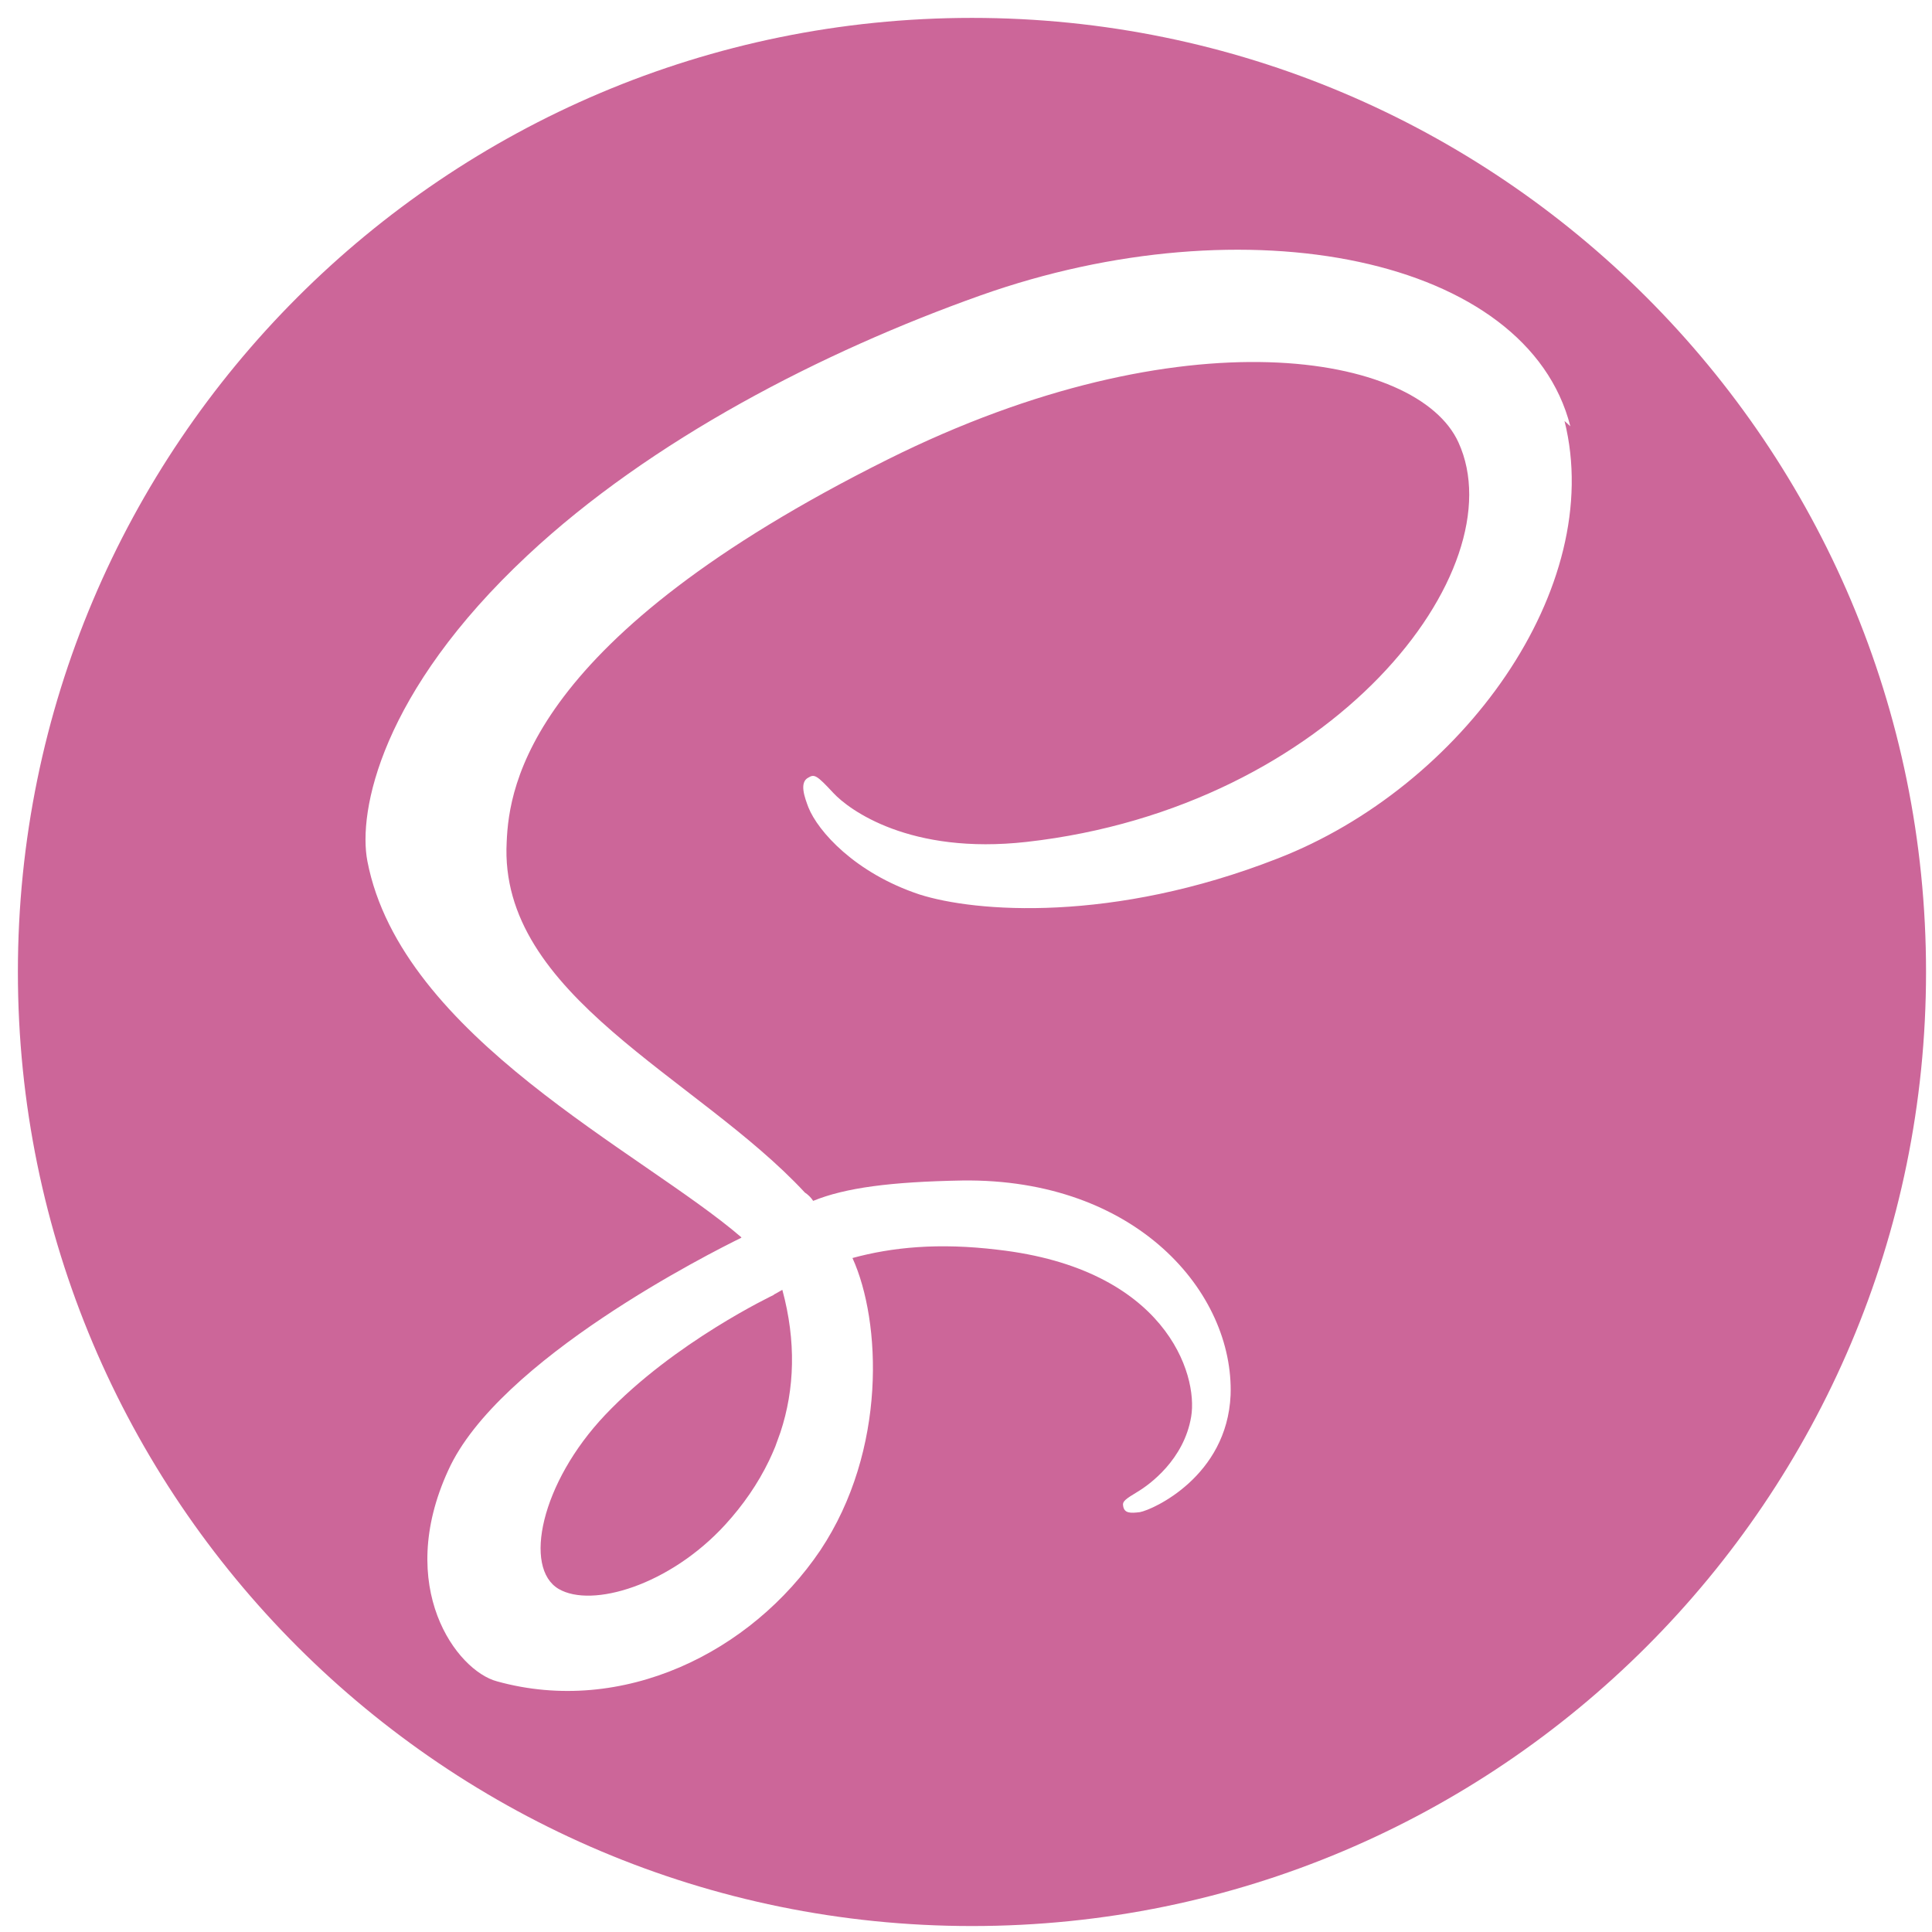
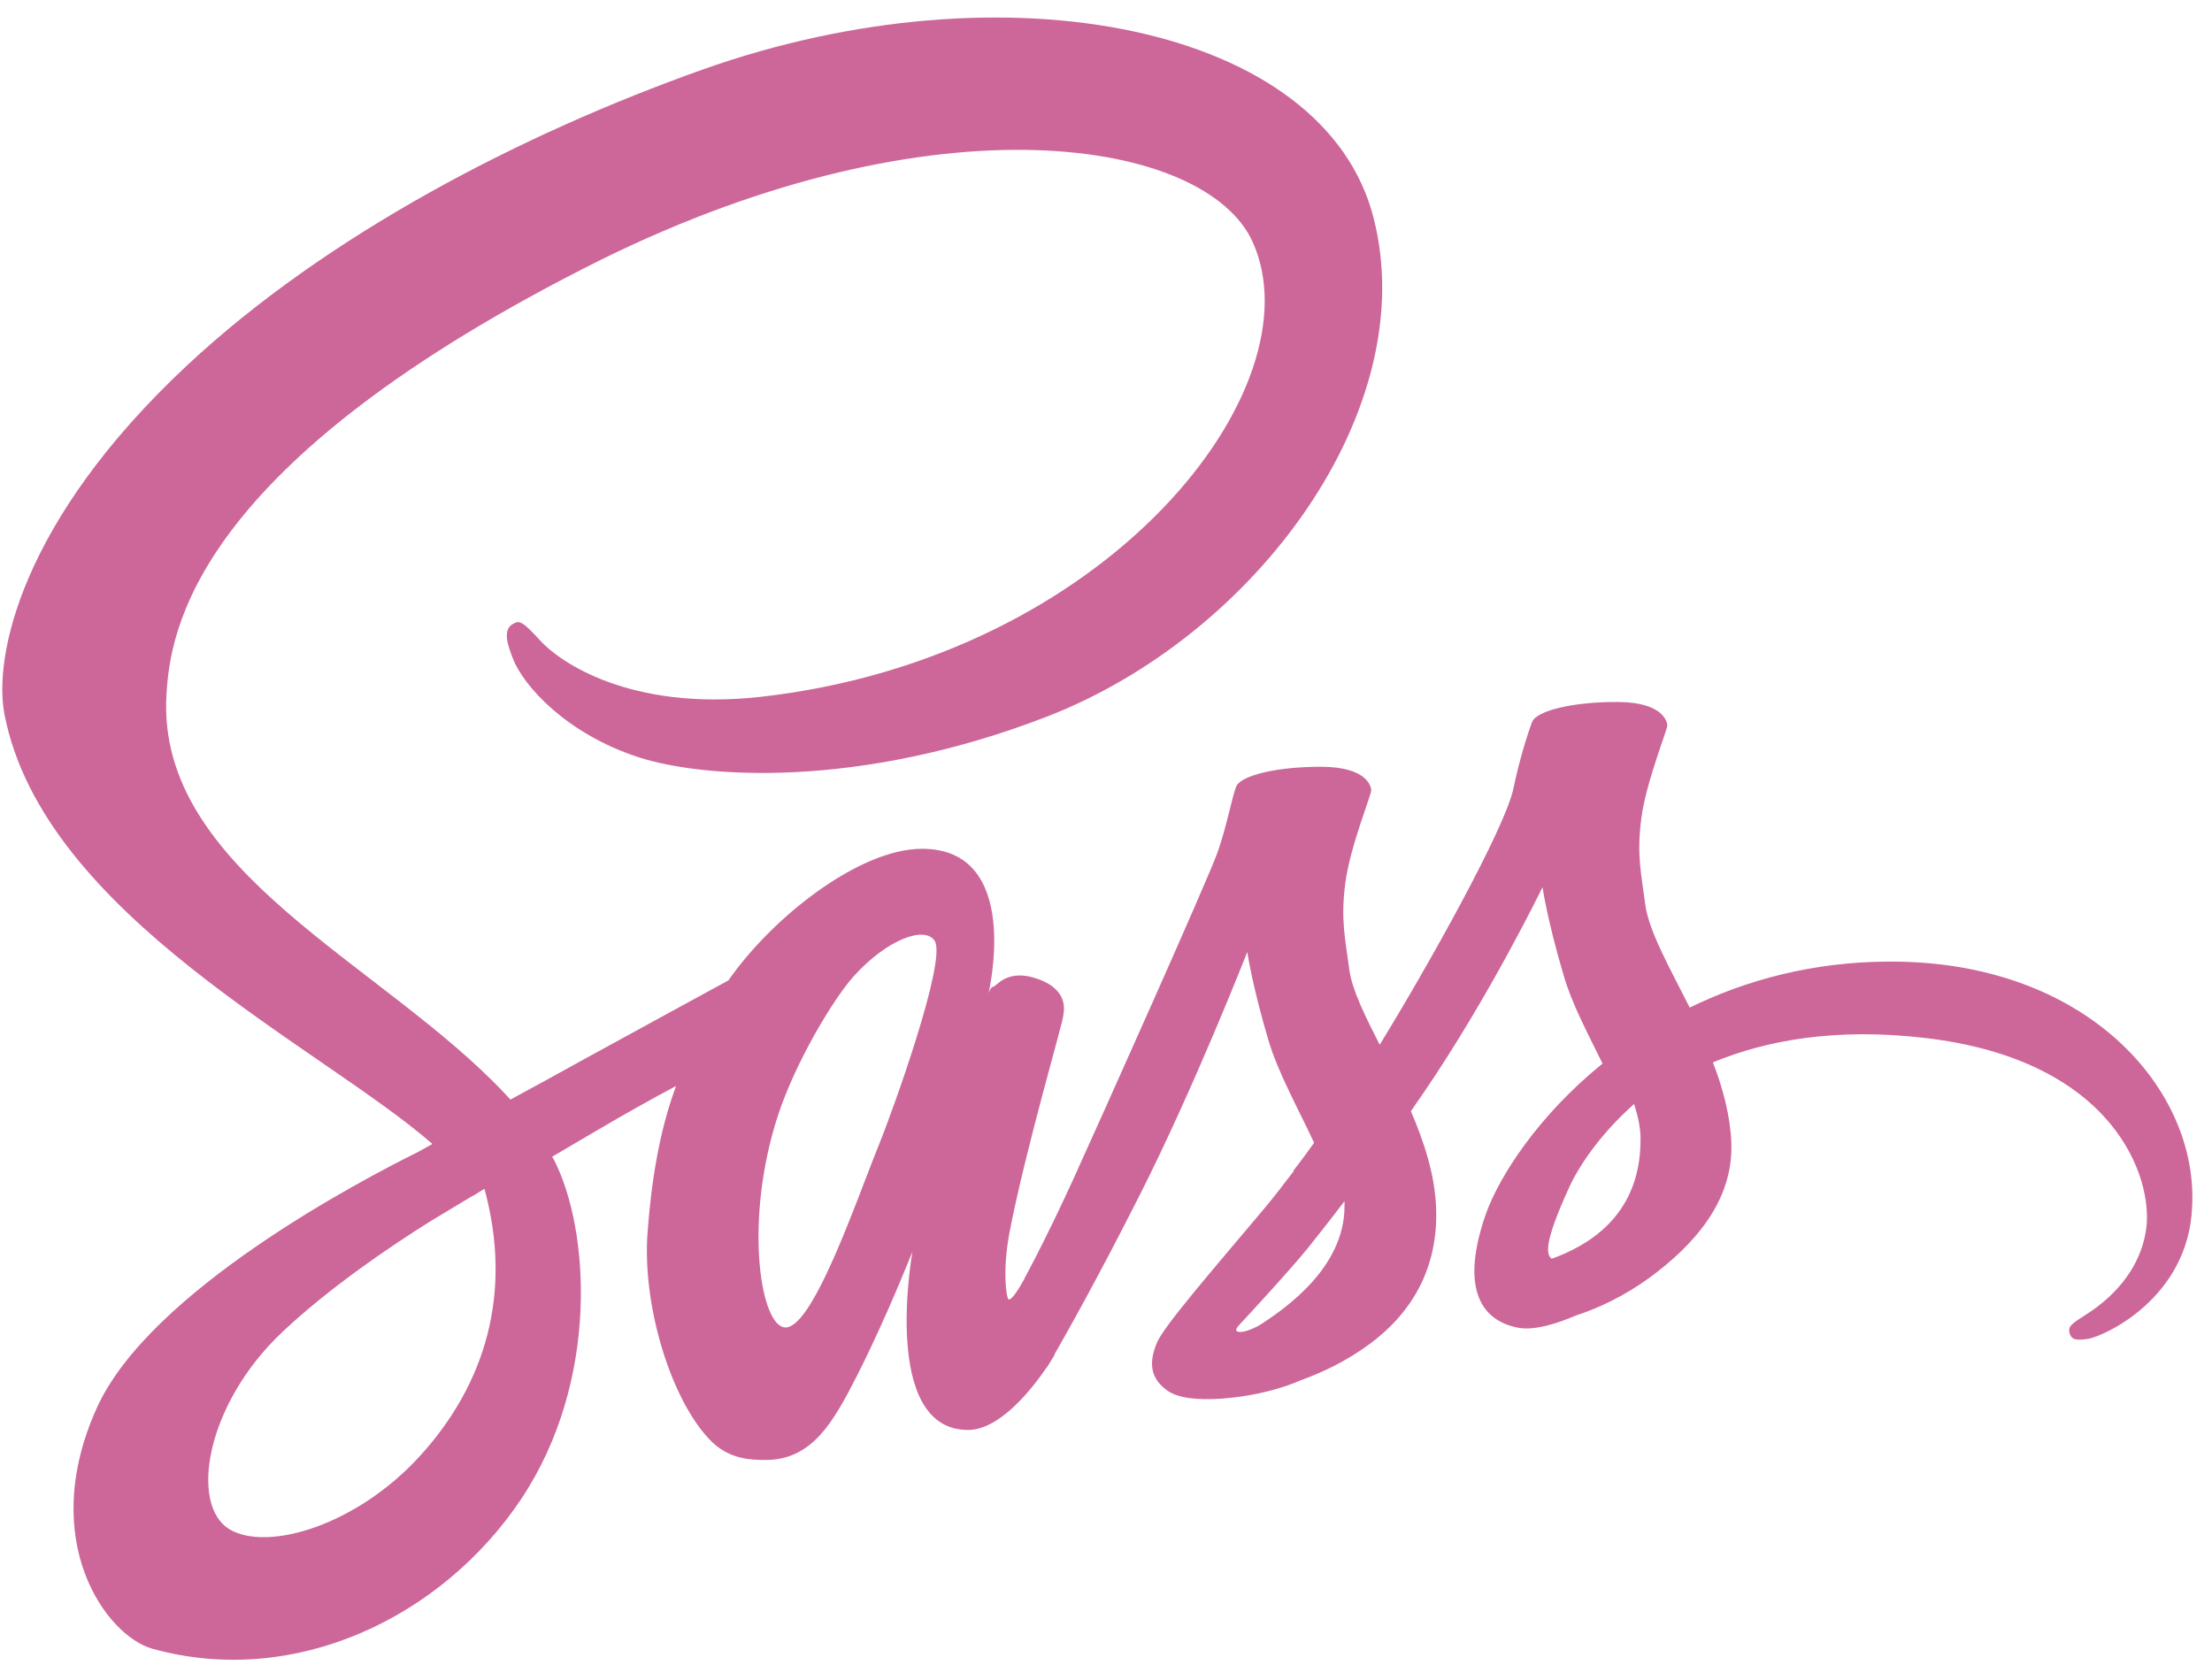
- <svg xmlns="http://www.w3.org/2000/svg" width="81" height="81" viewBox="0 0 81 81" fill="none">
-   <path d="M40.75 0.75C62.84 0.75 80.75 18.66 80.75 40.75C80.75 62.84 62.84 80.75 40.75 80.75C18.66 80.75 0.75 62.84 0.75 40.75C0.75 18.66 18.66 0.75 40.75 0.75ZM32.8 54.077C33.383 56.227 33.32 58.237 32.72 60.05L32.503 60.65C32.423 60.853 32.33 61.05 32.243 61.237C31.777 62.203 31.157 63.103 30.393 63.937C28.067 66.467 24.82 67.427 23.427 66.62C21.927 65.747 22.673 62.17 25.373 59.32C28.277 56.26 32.44 54.29 32.44 54.29V54.28L32.8 54.077ZM65.837 17.873C64.03 10.763 52.247 8.427 41.097 12.39C34.467 14.747 27.283 18.45 22.12 23.28C15.977 29.017 15 34.017 15.403 36.107C16.827 43.477 26.927 48.297 31.08 51.873V51.893C29.857 52.493 20.893 56.99 18.793 61.643C16.543 66.543 19.143 70.047 20.843 70.493C26.093 71.947 31.493 69.293 34.393 64.997C37.193 60.793 36.947 55.393 35.74 52.743C37.393 52.293 39.34 52.093 41.84 52.397C48.843 53.197 50.243 57.597 49.94 59.397C49.64 61.193 48.197 62.243 47.693 62.543C47.193 62.847 47.043 62.943 47.09 63.147C47.14 63.447 47.393 63.447 47.79 63.397C48.34 63.297 51.443 61.897 51.593 58.493C51.743 54.193 47.64 49.397 40.343 49.493C37.343 49.547 35.44 49.797 34.093 50.347C33.993 50.197 33.89 50.097 33.743 49.997C29.243 45.147 20.893 41.747 21.243 35.297C21.343 32.947 22.193 26.75 37.243 19.25C49.593 13.097 59.447 14.8 61.147 18.55C63.59 23.897 55.893 33.85 43.043 35.297C38.143 35.847 35.593 33.95 34.94 33.247C34.243 32.497 34.143 32.447 33.893 32.6C33.493 32.8 33.743 33.45 33.893 33.85C34.293 34.85 35.843 36.6 38.547 37.5C40.893 38.25 46.647 38.697 53.547 36C61.293 33.003 67.343 24.65 65.593 17.65L65.837 17.873Z" fill="#CC6699" />
+ <svg xmlns="http://www.w3.org/2000/svg" width="101" height="76" viewBox="0 0 101 76" fill="none">
+   <path d="M86.212 43.911C82.724 43.929 79.692 44.77 77.153 46.012C76.221 44.167 75.29 42.523 75.125 41.318C74.943 39.911 74.723 39.053 74.943 37.372C75.162 35.692 76.148 33.299 76.13 33.116C76.112 32.934 75.911 32.075 73.901 32.057C71.892 32.039 70.157 32.441 69.956 32.97C69.755 33.5 69.372 34.705 69.116 35.947C68.769 37.774 65.097 44.295 62.997 47.71C62.321 46.377 61.737 45.208 61.609 44.276C61.426 42.87 61.207 42.012 61.426 40.331C61.645 38.651 62.632 36.258 62.613 36.075C62.595 35.893 62.394 35.034 60.385 35.016C58.376 34.998 56.641 35.4 56.44 35.929C56.239 36.459 56.02 37.701 55.599 38.907C55.179 40.112 50.303 50.998 49.024 53.811C48.366 55.254 47.8 56.405 47.398 57.19C47.398 57.19 47.38 57.245 47.325 57.336C46.978 58.012 46.777 58.377 46.777 58.377C46.777 58.377 46.777 58.377 46.777 58.396C46.503 58.889 46.211 59.345 46.065 59.345C45.955 59.345 45.755 58.03 46.102 56.24C46.832 52.459 48.567 46.578 48.549 46.377C48.549 46.267 48.878 45.245 47.417 44.715C45.992 44.185 45.48 45.062 45.353 45.062C45.225 45.062 45.133 45.372 45.133 45.372C45.133 45.372 46.722 38.76 42.101 38.76C39.215 38.76 35.234 41.92 33.261 44.77C32.019 45.446 29.37 46.888 26.539 48.441C25.462 49.044 24.348 49.647 23.306 50.213C23.233 50.14 23.16 50.048 23.087 49.975C17.498 44.002 7.16 39.783 7.598 31.765C7.762 28.842 8.767 21.171 27.453 11.855C42.832 4.275 55.07 6.376 57.189 11.034C60.221 17.682 50.631 30.029 34.74 31.82C28.676 32.495 25.498 30.157 24.695 29.281C23.854 28.367 23.726 28.312 23.416 28.495C22.904 28.769 23.233 29.591 23.416 30.066C23.891 31.308 25.845 33.5 29.151 34.578C32.074 35.527 39.179 36.057 47.782 32.733C57.408 29.007 64.933 18.65 62.723 9.974C60.513 1.17 45.901 -1.734 32.074 3.179C23.854 6.102 14.941 10.705 8.53 16.696C0.913 23.819 -0.293 30.011 0.201 32.605C1.972 41.811 14.667 47.802 19.745 52.24C19.489 52.386 19.251 52.514 19.05 52.624C16.512 53.884 6.831 58.944 4.42 64.295C1.68 70.359 4.858 74.707 6.959 75.291C13.479 77.099 20.183 73.848 23.781 68.478C27.38 63.108 26.941 56.131 25.279 52.934C25.261 52.898 25.242 52.861 25.206 52.825C25.863 52.441 26.539 52.039 27.197 51.656C28.494 50.889 29.772 50.176 30.868 49.592C30.247 51.29 29.791 53.318 29.571 56.24C29.297 59.674 30.704 64.131 32.549 65.884C33.371 66.652 34.339 66.67 34.96 66.67C37.115 66.67 38.083 64.88 39.161 62.761C40.476 60.167 41.663 57.154 41.663 57.154C41.663 57.154 40.184 65.3 44.202 65.3C45.663 65.3 47.143 63.4 47.8 62.432C47.8 62.45 47.8 62.45 47.8 62.45C47.8 62.45 47.837 62.396 47.91 62.268C48.056 62.03 48.147 61.884 48.147 61.884C48.147 61.884 48.147 61.866 48.147 61.848C48.732 60.825 50.047 58.505 52.001 54.651C54.522 49.683 56.951 43.473 56.951 43.473C56.951 43.473 57.17 44.989 57.919 47.51C58.358 48.989 59.271 50.615 60.002 52.185C59.417 53.007 59.052 53.464 59.052 53.464C59.052 53.464 59.052 53.464 59.07 53.482C58.595 54.103 58.084 54.779 57.517 55.437C55.526 57.811 53.152 60.533 52.823 61.318C52.44 62.25 52.531 62.925 53.262 63.473C53.791 63.875 54.741 63.93 55.709 63.875C57.499 63.747 58.759 63.309 59.38 63.035C60.349 62.688 61.481 62.158 62.54 61.373C64.495 59.93 65.682 57.866 65.572 55.144C65.518 53.647 65.025 52.149 64.422 50.742C64.604 50.487 64.769 50.231 64.951 49.975C68.038 45.464 70.431 40.514 70.431 40.514C70.431 40.514 70.65 42.03 71.399 44.55C71.764 45.829 72.513 47.217 73.171 48.569C70.267 50.925 68.477 53.665 67.837 55.455C66.687 58.779 67.582 60.277 69.28 60.624C70.047 60.788 71.143 60.423 71.947 60.076C72.97 59.747 74.175 59.181 75.326 58.341C77.281 56.898 79.162 54.889 79.052 52.167C78.998 50.925 78.669 49.701 78.212 48.514C80.678 47.491 83.856 46.925 87.911 47.4C96.605 48.423 98.322 53.847 97.993 56.131C97.665 58.414 95.838 59.656 95.235 60.039C94.633 60.423 94.432 60.551 94.487 60.825C94.56 61.227 94.852 61.209 95.363 61.135C96.076 61.008 99.93 59.291 100.094 55.09C100.368 49.72 95.254 43.856 86.212 43.911ZM19.142 66.524C16.256 69.665 12.238 70.853 10.502 69.848C8.639 68.77 9.37 64.131 12.913 60.807C15.069 58.779 17.845 56.898 19.69 55.747C20.11 55.491 20.731 55.126 21.48 54.669C21.608 54.596 21.681 54.56 21.681 54.56C21.827 54.469 21.973 54.377 22.119 54.286C23.416 59.035 22.174 63.218 19.142 66.524ZM40.147 52.24C39.142 54.688 37.042 60.953 35.763 60.606C34.667 60.313 33.992 55.565 35.544 50.87C36.33 48.514 37.992 45.701 38.96 44.605C40.531 42.852 42.266 42.267 42.686 42.98C43.216 43.911 40.768 50.706 40.147 52.24ZM57.481 60.533C57.061 60.752 56.659 60.898 56.476 60.788C56.348 60.715 56.659 60.423 56.659 60.423C56.659 60.423 58.833 58.085 59.691 57.026C60.184 56.405 60.769 55.674 61.39 54.852C61.39 54.925 61.39 55.017 61.39 55.09C61.39 57.884 58.686 59.766 57.481 60.533ZM70.851 57.482C70.541 57.263 70.595 56.533 71.636 54.249C72.038 53.354 72.988 51.857 74.614 50.414C74.796 50.998 74.924 51.564 74.906 52.094C74.888 55.619 72.367 56.934 70.851 57.482Z" fill="#CD6799" />
</svg>
